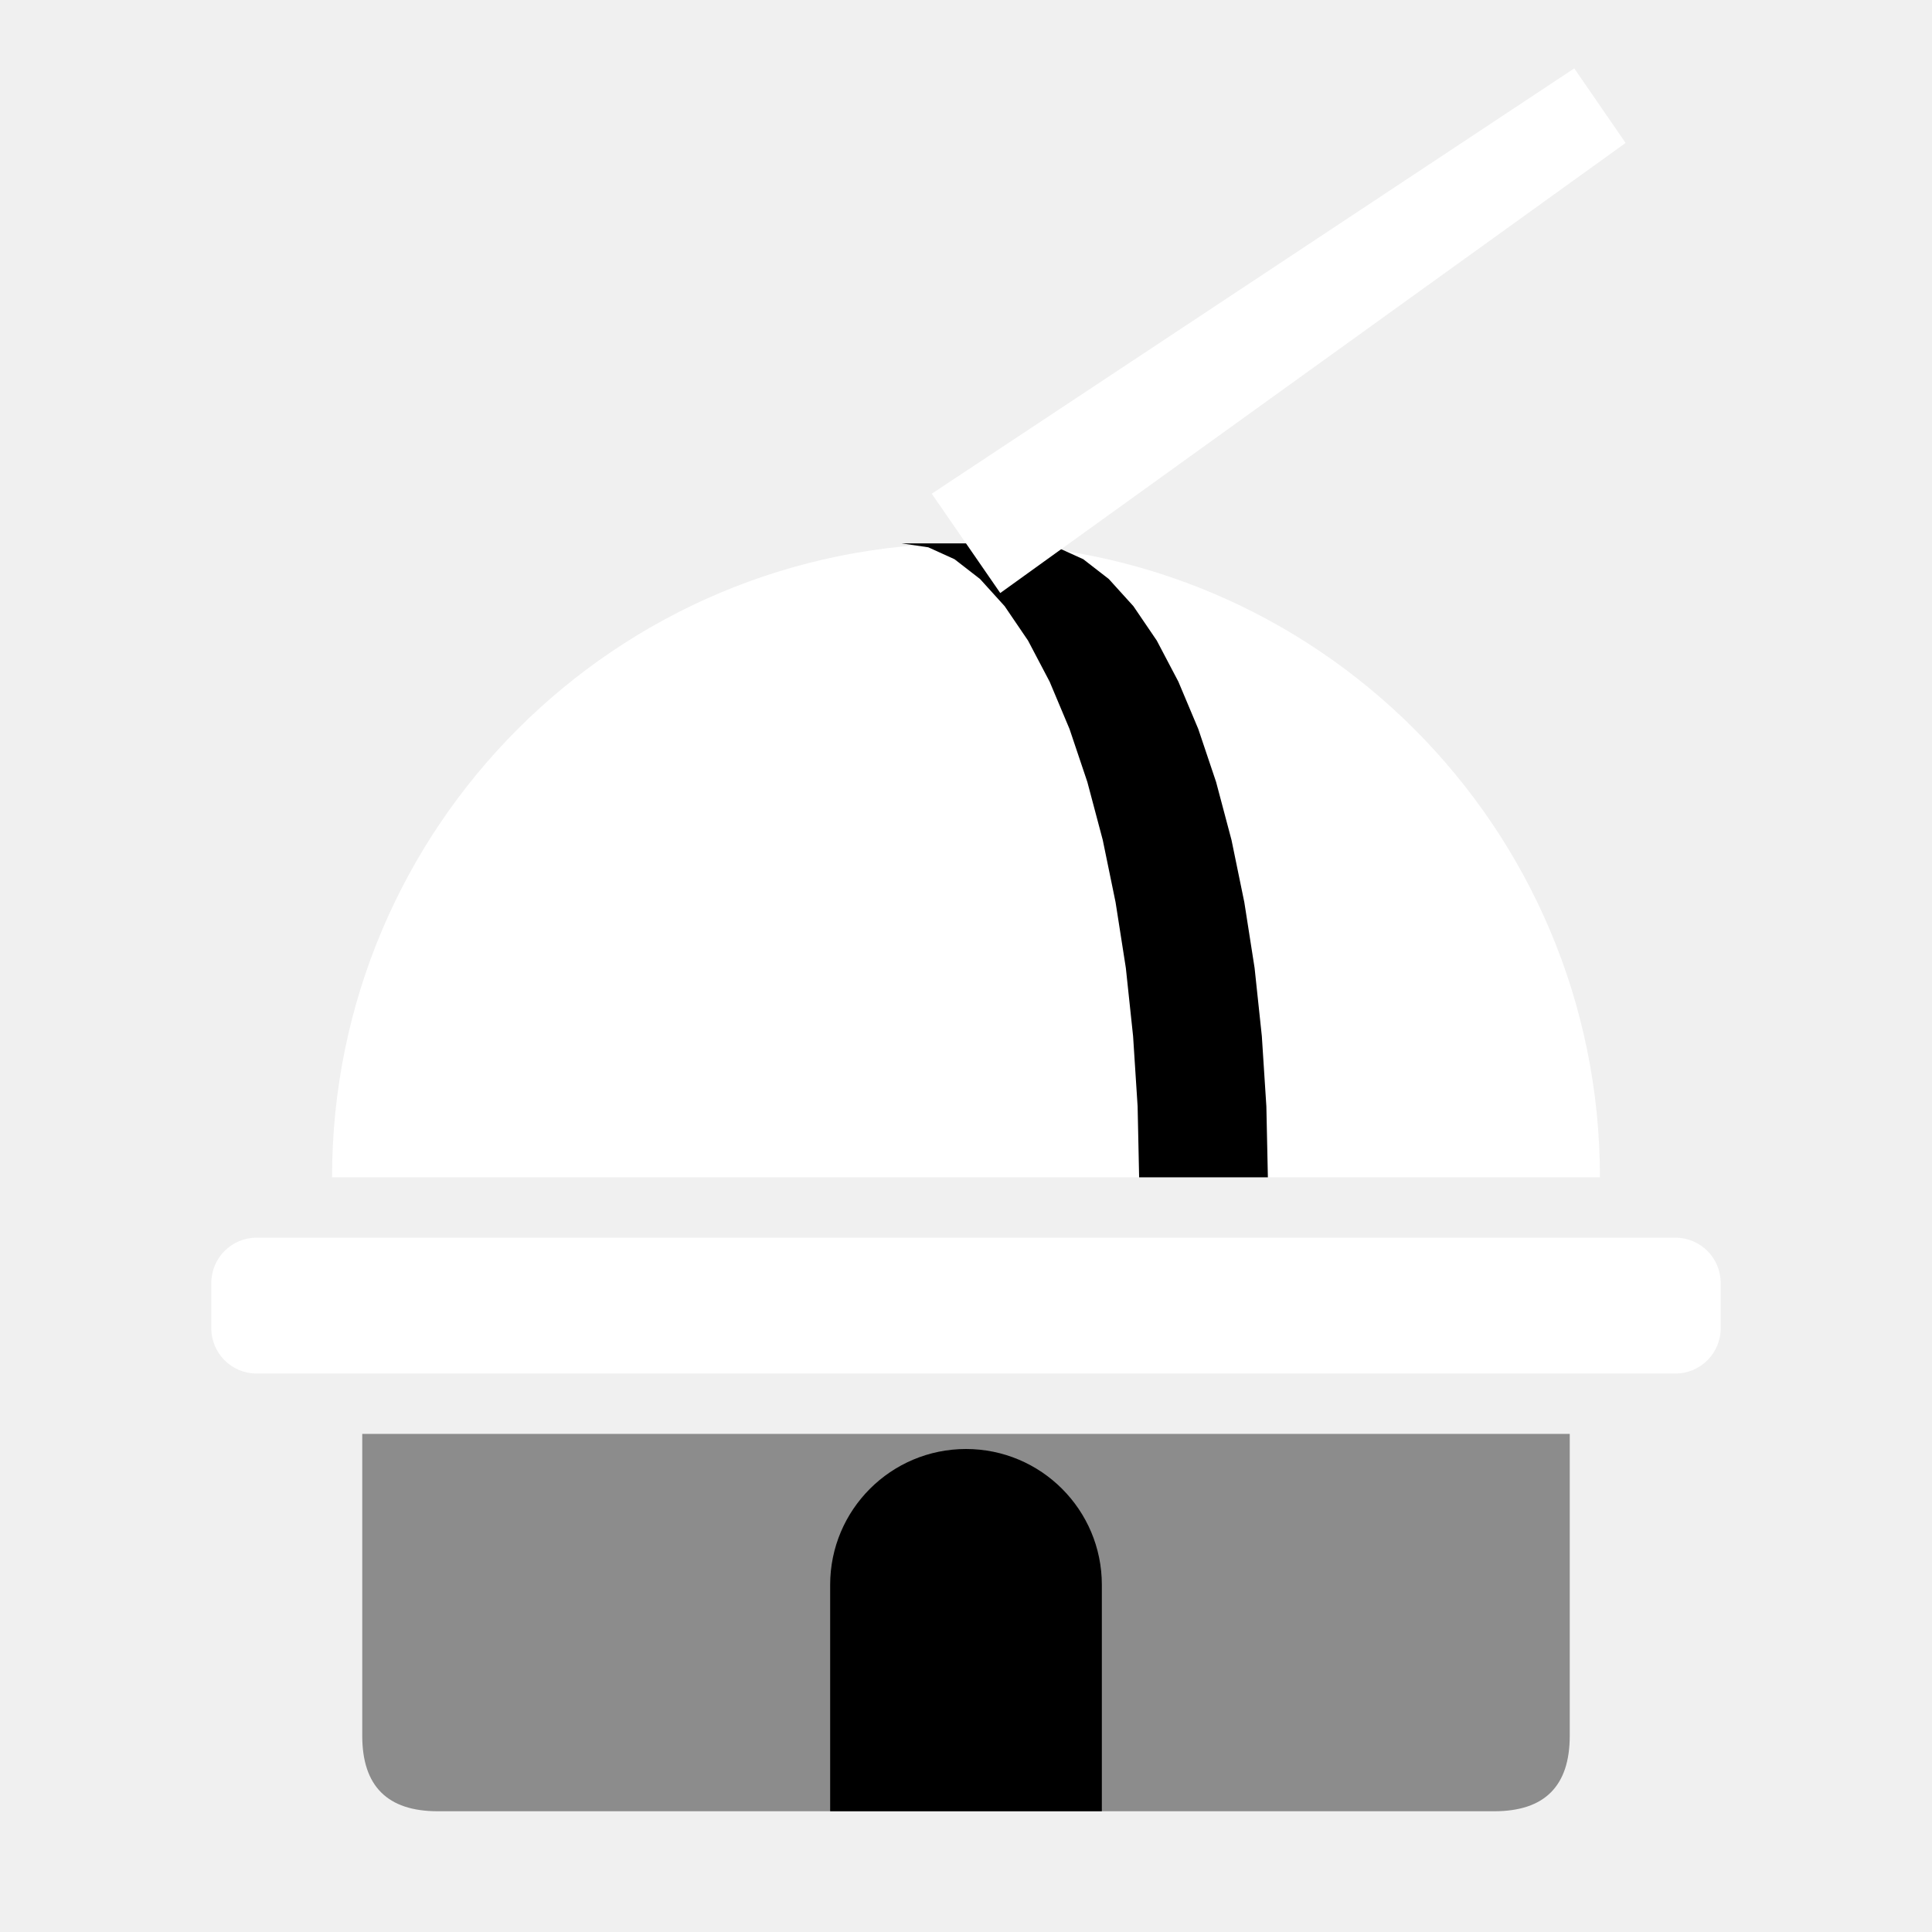
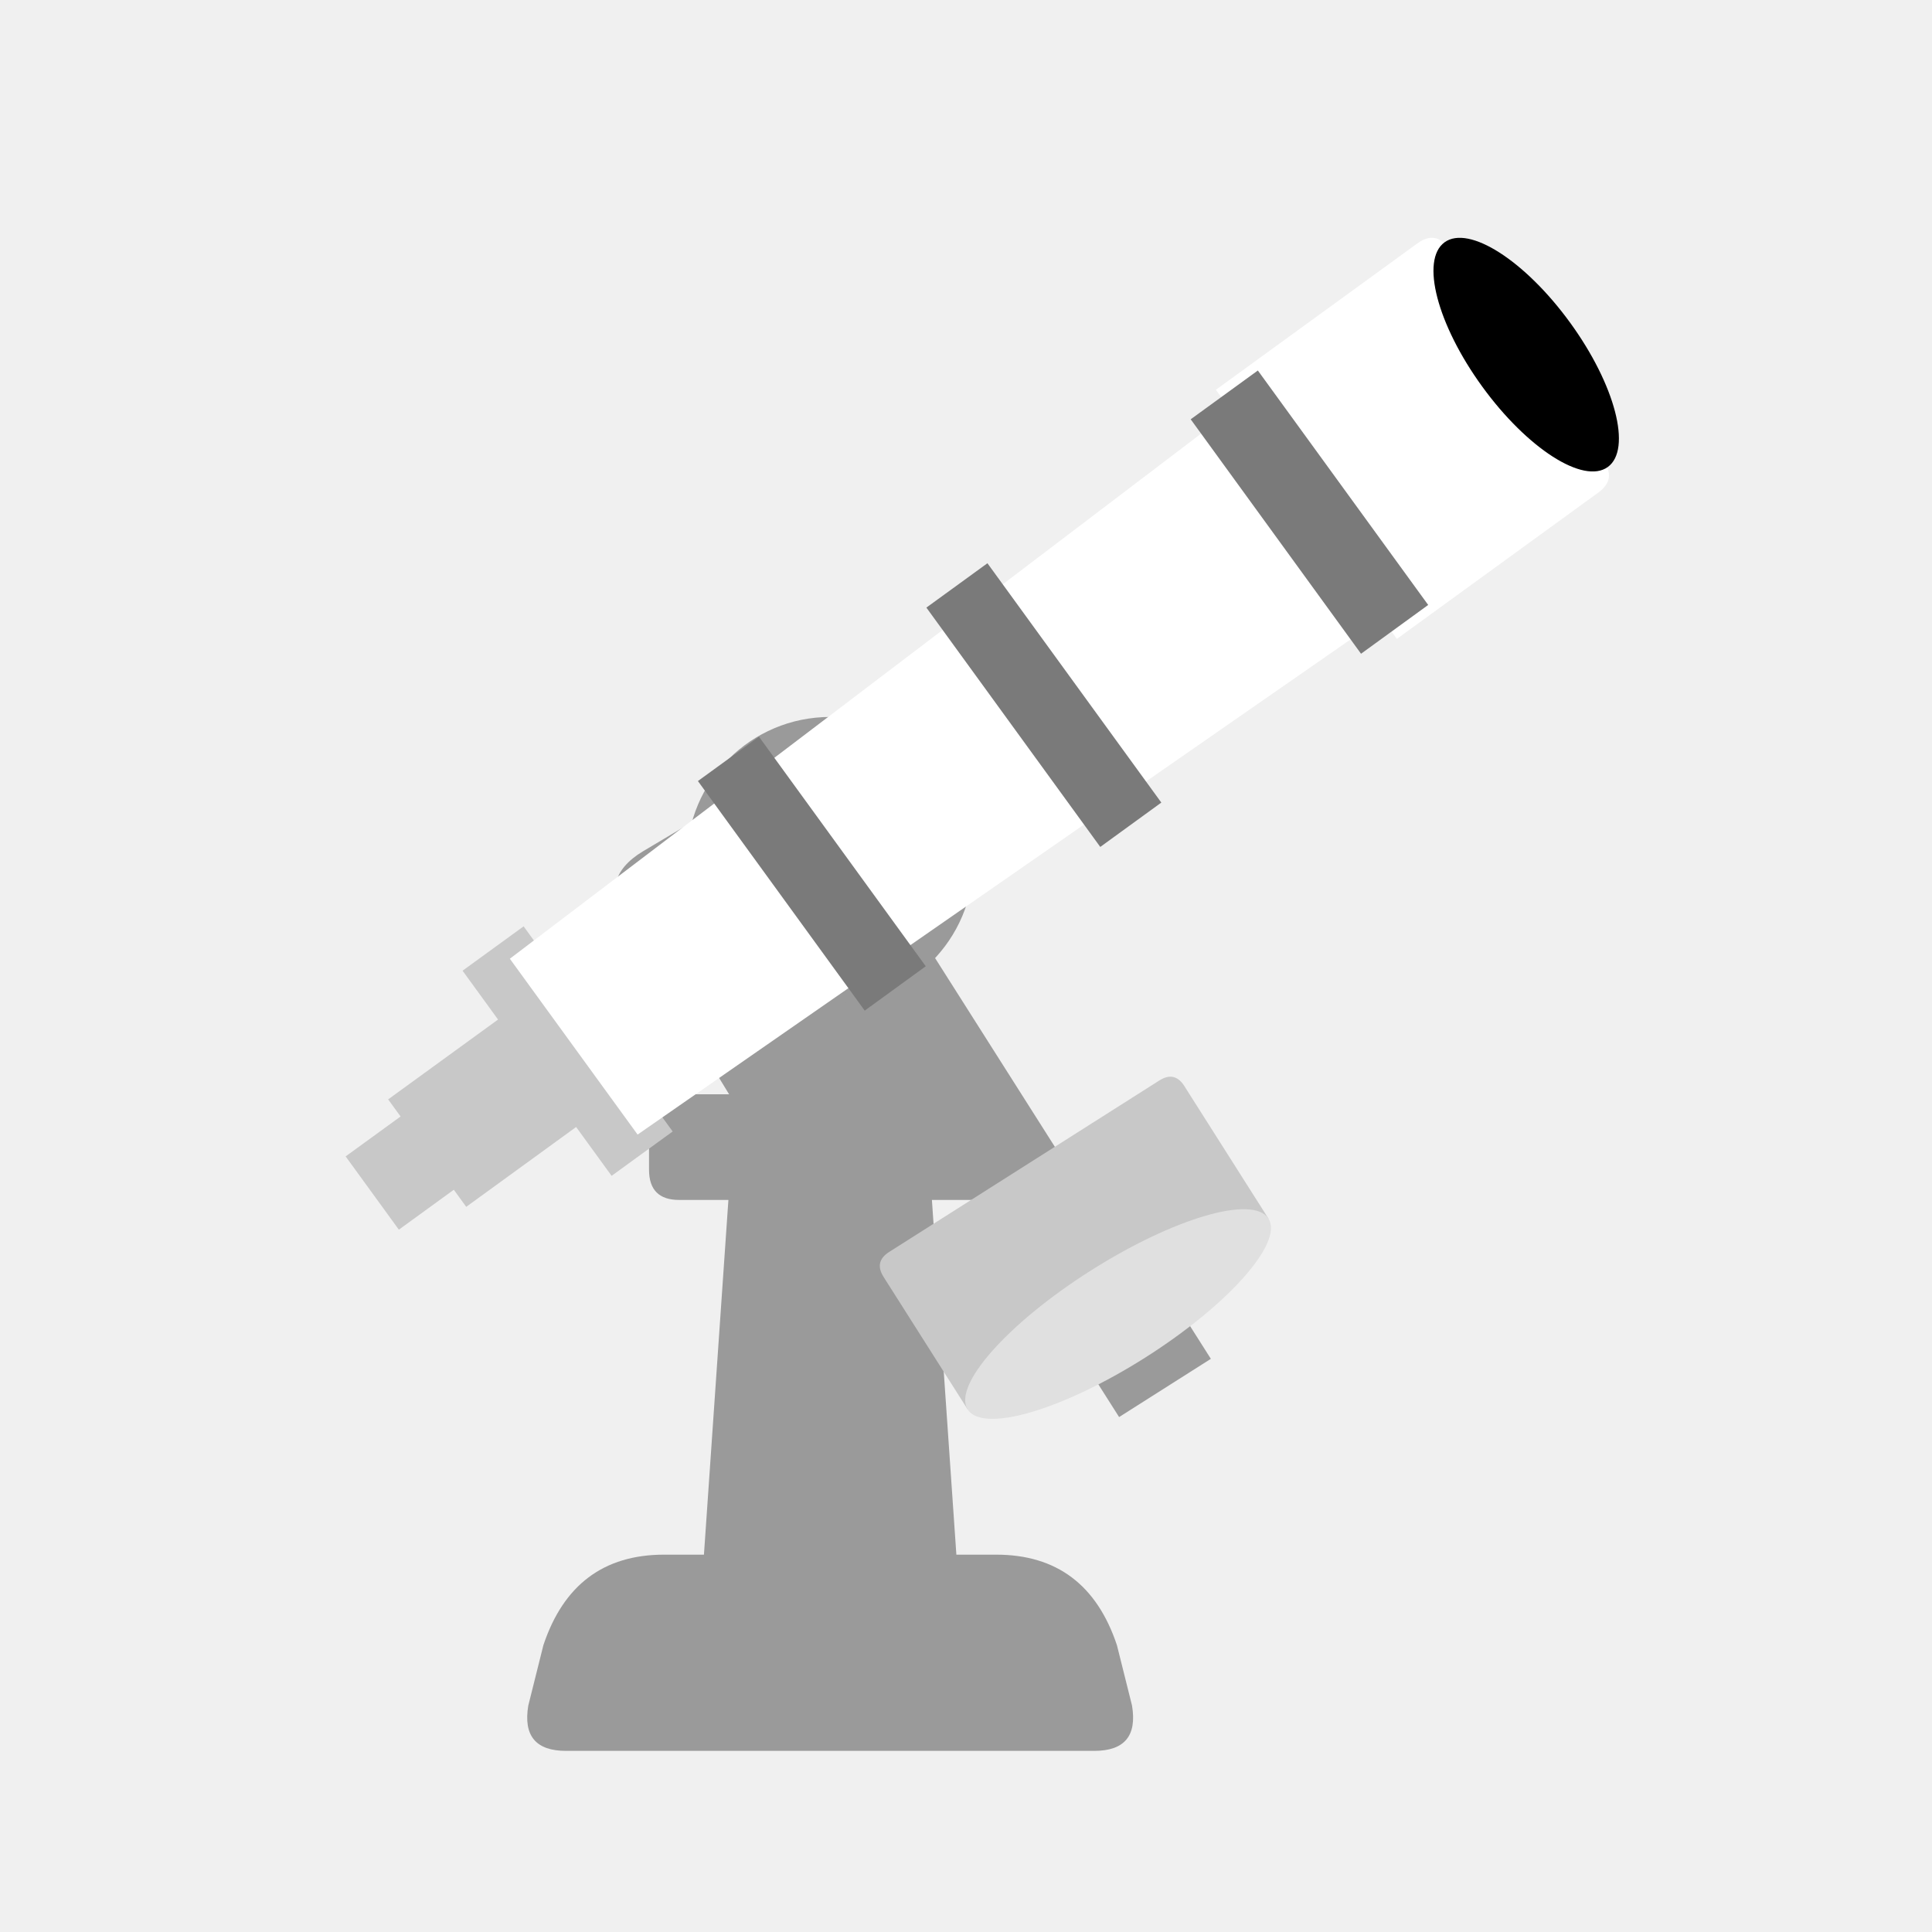
<svg xmlns="http://www.w3.org/2000/svg" viewBox="0 0 128 128" width="128" height="128">
-   <path d="M22 78A42 42 0 0 1 106 78Z" fill="#fff" />
-   <path d="M75.47 78L75.37 73.3L75.07 68.65L74.59 64.13L73.91 59.78L73.06 55.65L72.04 51.81L70.86 48.3L69.54 45.16L68.11 42.44L66.56 40.16L64.93 38.36L63.24 37.05L61.5 36.26L59.73 36L68.27 36L70.03 36.26L71.77 37.05L73.46 38.36L75.09 40.16L76.64 42.44L78.07 45.16L79.39 48.3L80.57 51.81L81.59 55.65L82.44 59.78L83.12 64.13L83.6 68.65L83.9 73.3L84 78Z" fill="#000" />
-   <path d="M66.27 39.29L107.7 9.47L104.3 4.53L61.73 32.71Z" fill="#fff" />
-   <rect x="14" y="82" width="100" height="9" rx="3" fill="#fff" />
-   <path d="M24 95H104V115Q104 120 99 120H29Q24 120 24 115Z" fill="#8c8c8c" />
-   <path d="M55 120V105A9 9 0 0 1 73 105V120Z" fill="#000" />
+   <path d="M44 103H66Q72 103 74 109L75 113Q75.5 116 72.5 116H37.5Q34.5 116 35 113L36 109Q38 103 44 103ZM48.5 76H61.5L63.5 105H46.5ZM45 72.5H65Q67 72.5 67 74.5V77.5Q67 79.5 65 79.5H45Q43 79.5 43 77.5V74.5Q43 72.5 45 72.5ZM50.2 75.6L41.4 61.2Q39.6 58.2 42.6 56.4L50 52Q53 50.2 54.8 53.2L64 68.4Q65.6 71.2 62.8 73L56 77Q53 78.8 50.2 75.6Z" fill="#9a9a9a" />
+   <g transform="translate(55 57) rotate(57.6)">
+     <path d="M0 -2.4H38V2.4H0ZM38.4 -3.6H41.4V3.6H38.4Z" fill="#9a9a9a" />
+     <path d="M24 -10.6Q24 -11.8 25.2 -11.8H35.6V11.8H25.2Q24 11.8 24 10.6Z" fill="#c8c8c8" />
+     <path d="M35.6 -11.8A3.4 11.8 0 0 1 35.6 11.8A3.4 11.8 0 0 1 35.6 -11.8Z" fill="#e0e0e0" />
+   </g>
+   <circle cx="55" cy="57" r="9.5" fill="#9a9a9a" />
+   <g transform="translate(55 57) rotate(-36)">
+     <path d="M-37.5 -3H-32.5V3H-37.5ZM-33 -4.4H-23.5V4.4H-33ZM-24 -8.4H-19V8.4H-24Z" fill="#c8c8c8" />
+     <path d="M-21 -7.2L40 -8.5L40 8.5L-21 7.2ZM39 -10.2H55.5Q57 -10.2 57 -8.7V8.7Q57 10.2 55.5 10.2H39Z" fill="#fff" />
+     <path d="M-4 -9.4H1V9.4H-4ZM15 -9.8H20V9.8H15ZM36.5 -9.6H42V9.6H36.5Z" fill="#7a7a7a" />
+     <ellipse cx="57" cy="0" rx="3.6" ry="9.2" fill="#000" />
+   </g>
</svg>
